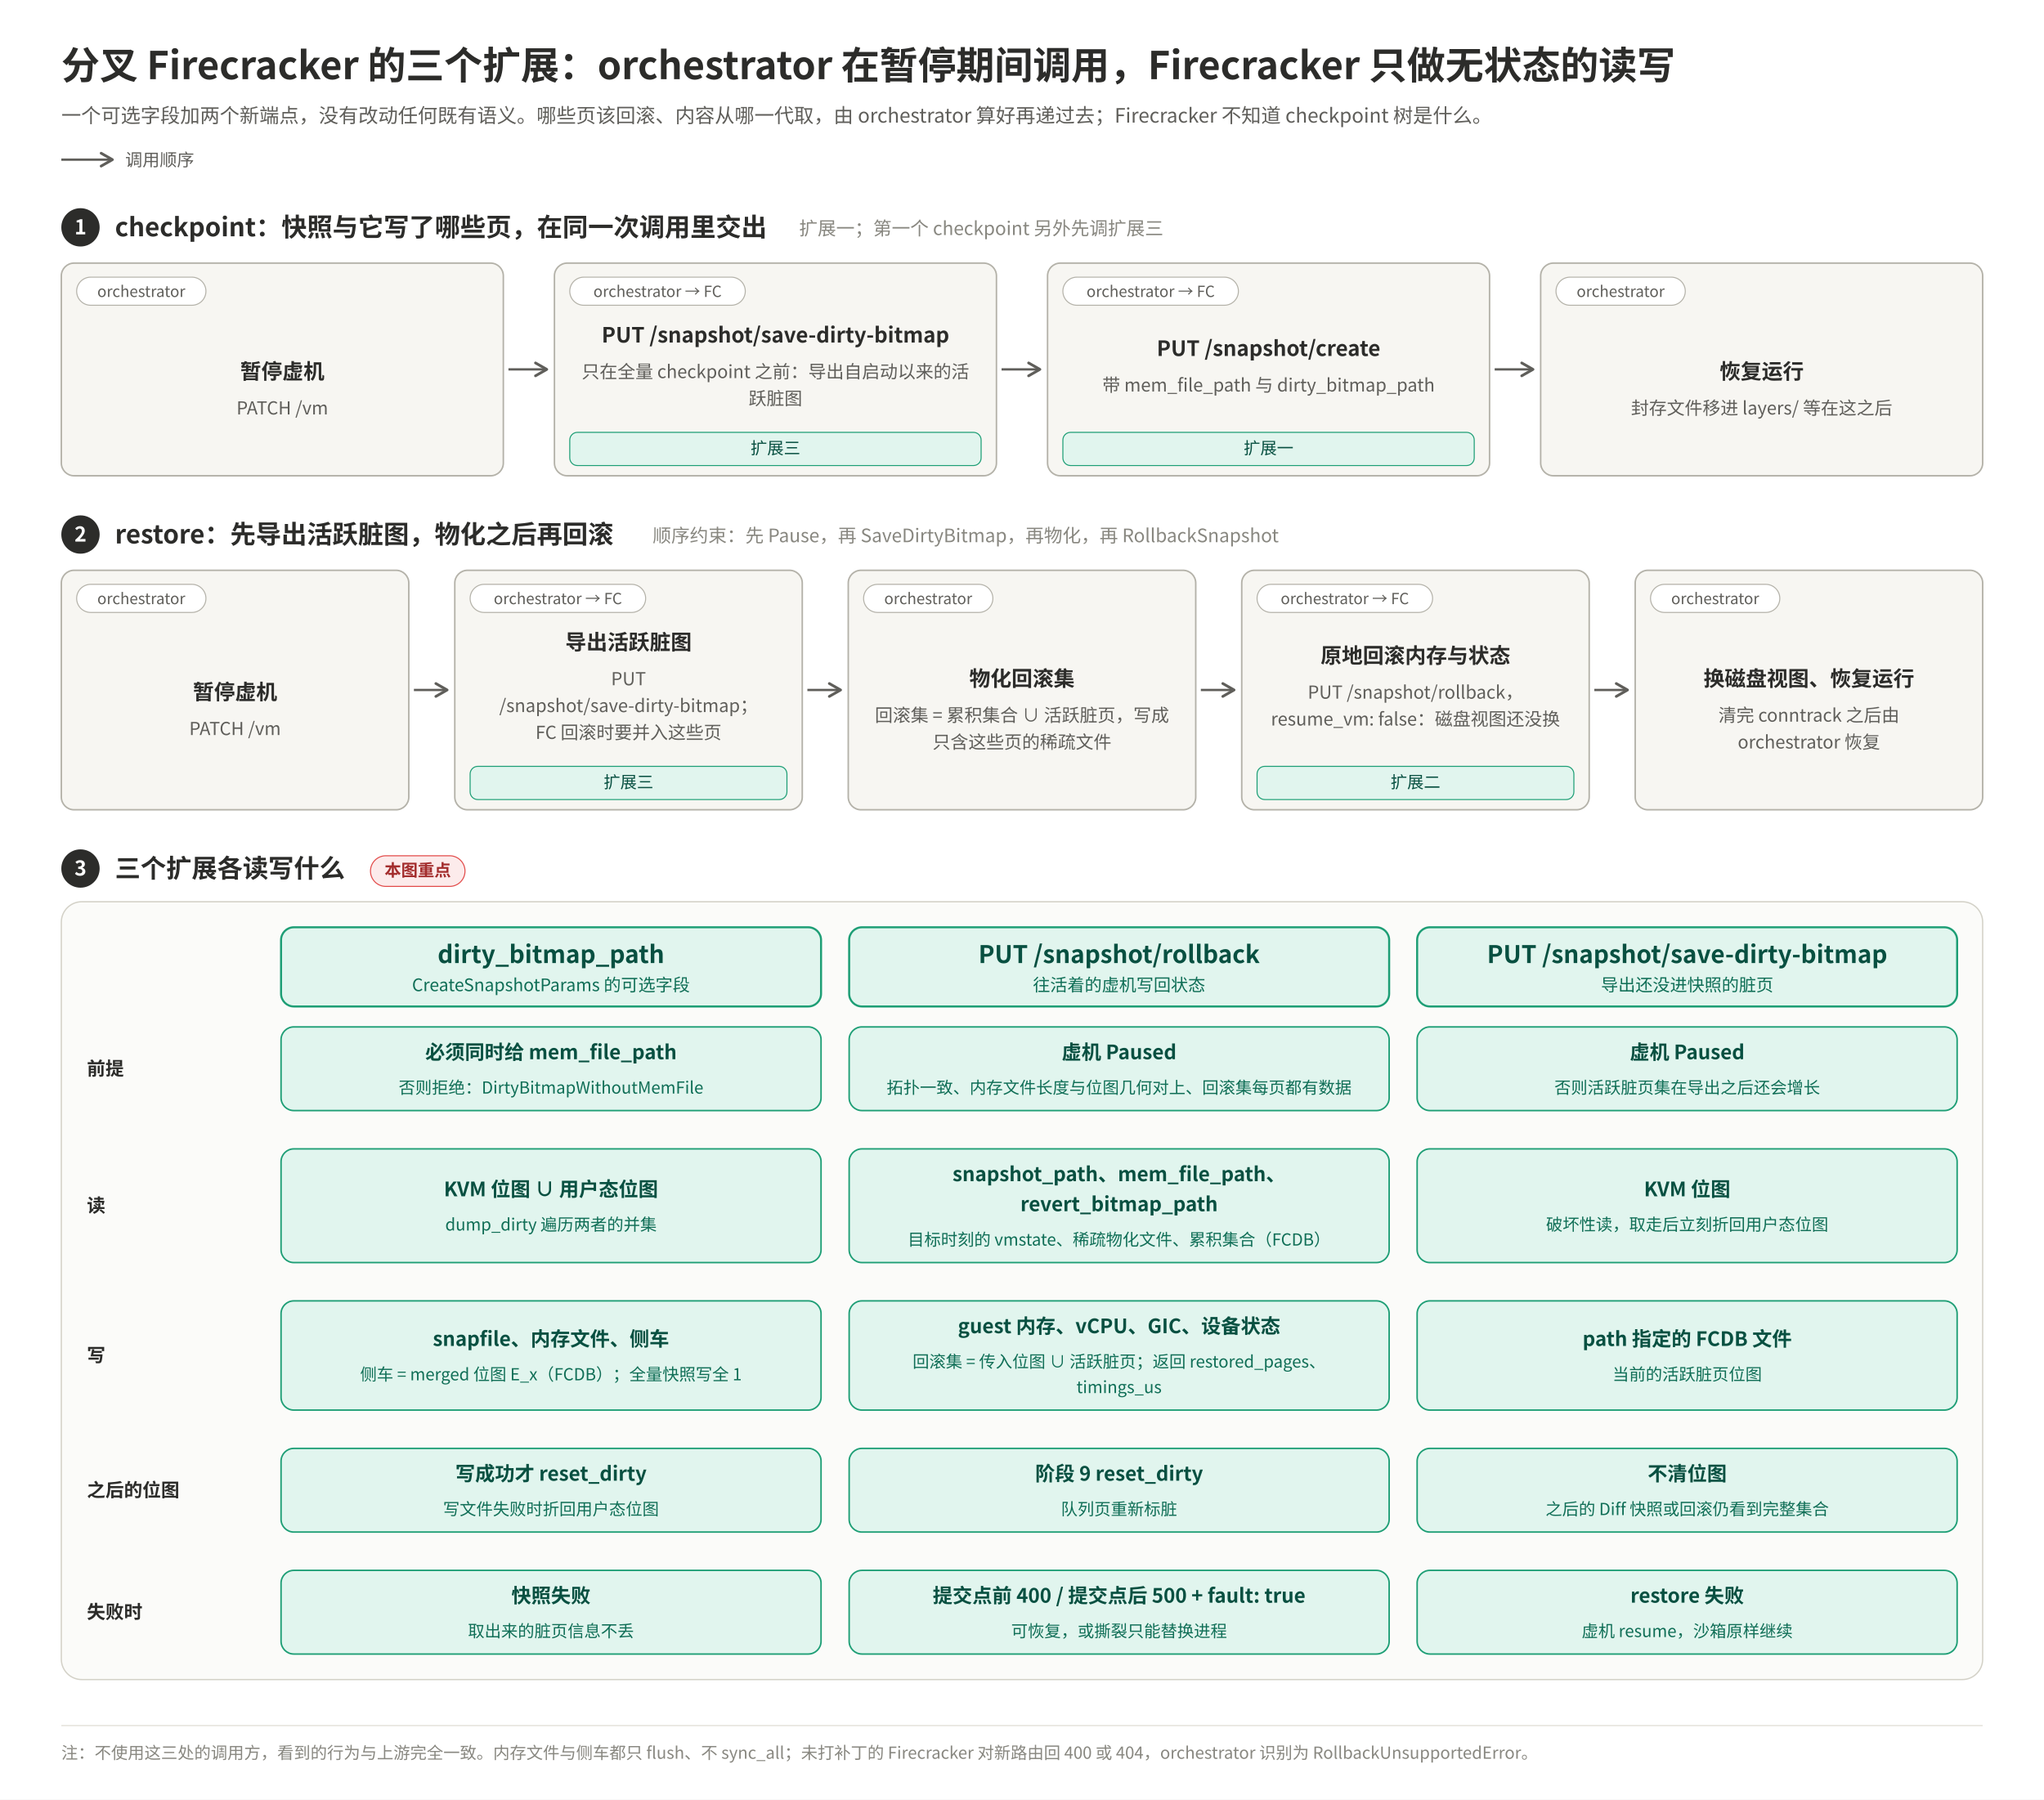
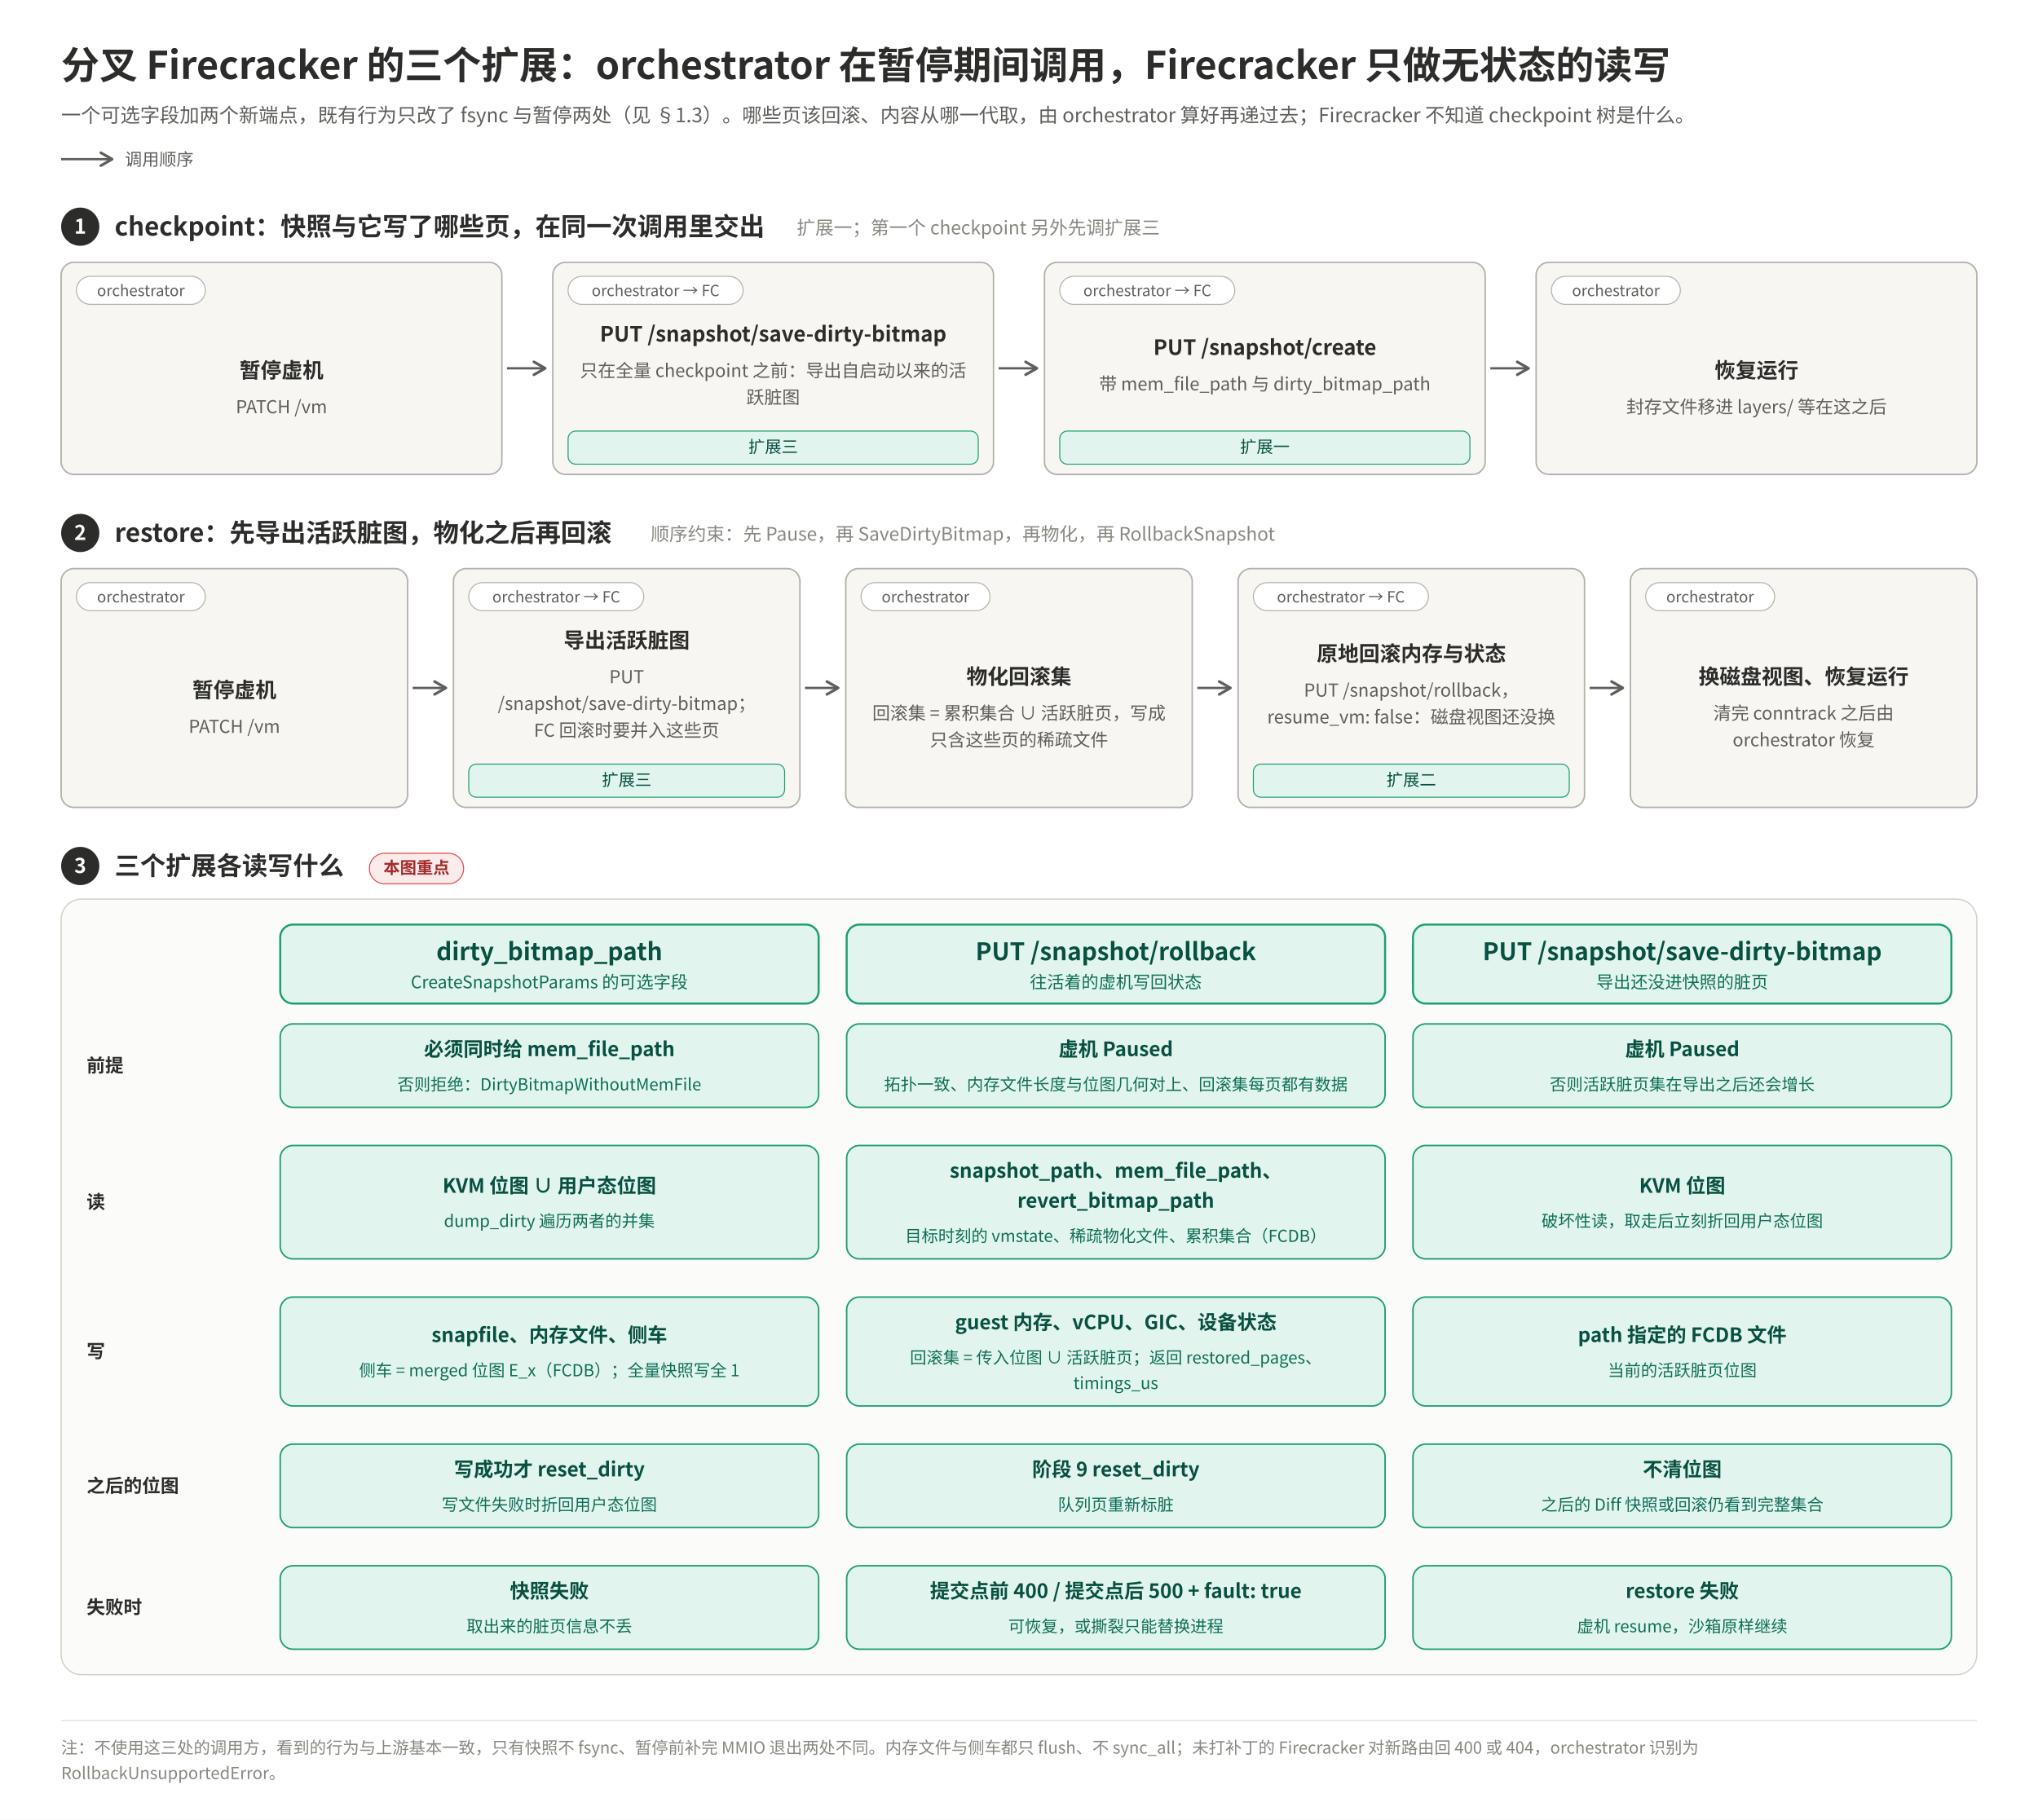
- <svg xmlns="http://www.w3.org/2000/svg" width="1600" height="1409" viewBox="0 0 1600 1409" font-family="'PingFang SC','Hiragino Sans GB','Microsoft YaHei','Noto Sans CJK SC','Noto Sans SC','Source Han Sans SC',sans-serif">
+ <svg xmlns="http://www.w3.org/2000/svg" width="1600" height="1429" viewBox="0 0 1600 1429" font-family="'PingFang SC','Hiragino Sans GB','Microsoft YaHei','Noto Sans CJK SC','Noto Sans SC','Source Han Sans SC',sans-serif">
  <defs>
    <marker id="ar-flow" viewBox="0 0 10 10" refX="8.5" refY="5" markerWidth="7" markerHeight="7" orient="auto-start-reverse">
      <path d="M1.5 1L8.5 5L1.5 9" fill="none" stroke="#5F5E5A" stroke-width="1.7" stroke-linecap="round" stroke-linejoin="round" />
    </marker>
  </defs>
-   <rect width="1600" height="1409" fill="#FFFFFF" />
+   <rect width="1600" height="1429" fill="#FFFFFF" />
  <text x="48.0" y="62.0" font-size="30" fill="#2C2C2A" font-weight="600" text-anchor="start">分叉 Firecracker 的三个扩展：orchestrator 在暂停期间调用，Firecracker 只做无状态的读写</text>
-   <text x="48.0" y="96.0" font-size="15.5" fill="#5F5E5A" text-anchor="start">一个可选字段加两个新端点，没有改动任何既有语义。哪些页该回滚、内容从哪一代取，由 orchestrator 算好再递过去；Firecracker 不知道 checkpoint 树是什么。</text>
+   <text x="48.0" y="96.0" font-size="15.5" fill="#5F5E5A" text-anchor="start">一个可选字段加两个新端点，既有行为只改了 fsync 与暂停两处（见 §1.3）。哪些页该回滚、内容从哪一代取，由 orchestrator 算好再递过去；Firecracker 不知道 checkpoint 树是什么。</text>
  <line x1="48.0" y1="125.0" x2="88.0" y2="125.0" stroke="#5F5E5A" stroke-width="1.8" marker-end="url(#ar-flow)" />
  <text x="98.0" y="130.0" font-size="13.5" fill="#5F5E5A" text-anchor="start">调用顺序</text>
  <circle cx="63" cy="178" r="15" fill="#2C2C2A" />
  <text x="63.0" y="183.5" font-size="16" fill="#FFFFFF" font-weight="600" text-anchor="middle">1</text>
  <text x="90.0" y="185.0" font-size="20" fill="#2C2C2A" font-weight="600" text-anchor="start">checkpoint：快照与它写了哪些页，在同一次调用里交出</text>
  <text x="625.5" y="184.0" font-size="14.5" fill="#888780" text-anchor="start">扩展一；第一个 checkpoint 另外先调扩展三</text>
  <rect x="48.0" y="206.0" width="346.0" height="166.5" rx="10" fill="#F7F6F2" stroke="#B4B2A9" stroke-width="1.2" />
  <rect x="60.0" y="217.0" width="101.2" height="22.0" rx="11" fill="#FFFFFF" stroke="#B4B2A9" stroke-width="0.8" />
  <text x="110.6" y="232.5" font-size="12" fill="#5F5E5A" font-weight="500" text-anchor="middle">orchestrator</text>
  <text x="221.0" y="296.7" font-size="16.5" fill="#2C2C2A" font-weight="600" text-anchor="middle">暂停虚机</text>
  <text x="221.0" y="324.5" font-size="14" fill="#5F5E5A" text-anchor="middle">PATCH /vm</text>
  <line x1="398.0" y1="289.2" x2="428.0" y2="289.2" stroke="#5F5E5A" stroke-width="1.8" marker-end="url(#ar-flow)" />
  <rect x="434.0" y="206.0" width="346.0" height="166.5" rx="10" fill="#F7F6F2" stroke="#B4B2A9" stroke-width="1.2" />
  <rect x="446.0" y="217.0" width="137.4" height="22.0" rx="11" fill="#FFFFFF" stroke="#B4B2A9" stroke-width="0.8" />
  <text x="514.7" y="232.5" font-size="12" fill="#5F5E5A" font-weight="500" text-anchor="middle">orchestrator → FC</text>
  <rect x="446.0" y="338.5" width="322.0" height="26.0" rx="6" fill="#E1F5EE" stroke="#1D9E75" stroke-width="0.8" />
  <text x="607.0" y="355.5" font-size="13" fill="#085041" font-weight="500" text-anchor="middle">扩展三</text>
  <text x="607.0" y="268.2" font-size="16.5" fill="#2C2C2A" font-weight="600" text-anchor="middle">PUT /snapshot/save-dirty-bitmap</text>
  <text x="607.0" y="296.0" font-size="14" fill="#5F5E5A" text-anchor="middle">只在全量 checkpoint 之前：导出自启动以来的活</text>
  <text x="607.0" y="317.0" font-size="14" fill="#5F5E5A" text-anchor="middle">跃脏图</text>
  <line x1="784.0" y1="289.2" x2="814.0" y2="289.2" stroke="#5F5E5A" stroke-width="1.8" marker-end="url(#ar-flow)" />
  <rect x="820.0" y="206.0" width="346.0" height="166.5" rx="10" fill="#F7F6F2" stroke="#B4B2A9" stroke-width="1.2" />
  <rect x="832.0" y="217.0" width="137.4" height="22.0" rx="11" fill="#FFFFFF" stroke="#B4B2A9" stroke-width="0.8" />
  <text x="900.7" y="232.5" font-size="12" fill="#5F5E5A" font-weight="500" text-anchor="middle">orchestrator → FC</text>
  <rect x="832.0" y="338.5" width="322.0" height="26.0" rx="6" fill="#E1F5EE" stroke="#1D9E75" stroke-width="0.8" />
  <text x="993.0" y="355.5" font-size="13" fill="#085041" font-weight="500" text-anchor="middle">扩展一</text>
  <text x="993.0" y="278.7" font-size="16.5" fill="#2C2C2A" font-weight="600" text-anchor="middle">PUT /snapshot/create</text>
  <text x="993.0" y="306.5" font-size="14" fill="#5F5E5A" text-anchor="middle">带 mem_file_path 与 dirty_bitmap_path</text>
  <line x1="1170.0" y1="289.2" x2="1200.0" y2="289.2" stroke="#5F5E5A" stroke-width="1.8" marker-end="url(#ar-flow)" />
  <rect x="1206.0" y="206.0" width="346.0" height="166.5" rx="10" fill="#F7F6F2" stroke="#B4B2A9" stroke-width="1.2" />
  <rect x="1218.0" y="217.0" width="101.2" height="22.0" rx="11" fill="#FFFFFF" stroke="#B4B2A9" stroke-width="0.8" />
  <text x="1268.6" y="232.5" font-size="12" fill="#5F5E5A" font-weight="500" text-anchor="middle">orchestrator</text>
  <text x="1379.0" y="296.7" font-size="16.5" fill="#2C2C2A" font-weight="600" text-anchor="middle">恢复运行</text>
  <text x="1379.0" y="324.5" font-size="14" fill="#5F5E5A" text-anchor="middle">封存文件移进 layers/ 等在这之后</text>
  <circle cx="63" cy="418.5" r="15" fill="#2C2C2A" />
  <text x="63.0" y="424.0" font-size="16" fill="#FFFFFF" font-weight="600" text-anchor="middle">2</text>
  <text x="90.0" y="425.5" font-size="20" fill="#2C2C2A" font-weight="600" text-anchor="start">restore：先导出活跃脏图，物化之后再回滚</text>
  <text x="510.9" y="424.5" font-size="14.5" fill="#888780" text-anchor="start">顺序约束：先 Pause，再 SaveDirtyBitmap，再物化，再 RollbackSnapshot</text>
  <rect x="48.0" y="446.5" width="272.0" height="187.5" rx="10" fill="#F7F6F2" stroke="#B4B2A9" stroke-width="1.2" />
  <rect x="60.0" y="457.5" width="101.2" height="22.0" rx="11" fill="#FFFFFF" stroke="#B4B2A9" stroke-width="0.8" />
  <text x="110.6" y="473.0" font-size="12" fill="#5F5E5A" font-weight="500" text-anchor="middle">orchestrator</text>
  <text x="184.0" y="547.7" font-size="16.5" fill="#2C2C2A" font-weight="600" text-anchor="middle">暂停虚机</text>
  <text x="184.0" y="575.5" font-size="14" fill="#5F5E5A" text-anchor="middle">PATCH /vm</text>
  <line x1="324.0" y1="540.2" x2="350.0" y2="540.2" stroke="#5F5E5A" stroke-width="1.8" marker-end="url(#ar-flow)" />
  <rect x="356.0" y="446.5" width="272.0" height="187.5" rx="10" fill="#F7F6F2" stroke="#B4B2A9" stroke-width="1.2" />
  <rect x="368.0" y="457.5" width="137.4" height="22.0" rx="11" fill="#FFFFFF" stroke="#B4B2A9" stroke-width="0.8" />
  <text x="436.7" y="473.0" font-size="12" fill="#5F5E5A" font-weight="500" text-anchor="middle">orchestrator → FC</text>
  <rect x="368.0" y="600.0" width="248.0" height="26.0" rx="6" fill="#E1F5EE" stroke="#1D9E75" stroke-width="0.8" />
  <text x="492.0" y="617.0" font-size="13" fill="#085041" font-weight="500" text-anchor="middle">扩展三</text>
  <text x="492.0" y="508.7" font-size="16.5" fill="#2C2C2A" font-weight="600" text-anchor="middle">导出活跃脏图</text>
  <text x="492.0" y="536.5" font-size="14" fill="#5F5E5A" text-anchor="middle">PUT</text>
  <text x="492.0" y="557.5" font-size="14" fill="#5F5E5A" text-anchor="middle">/snapshot/save-dirty-bitmap；</text>
  <text x="492.0" y="578.5" font-size="14" fill="#5F5E5A" text-anchor="middle">FC 回滚时要并入这些页</text>
  <line x1="632.0" y1="540.2" x2="658.0" y2="540.2" stroke="#5F5E5A" stroke-width="1.8" marker-end="url(#ar-flow)" />
  <rect x="664.0" y="446.5" width="272.0" height="187.5" rx="10" fill="#F7F6F2" stroke="#B4B2A9" stroke-width="1.2" />
  <rect x="676.0" y="457.5" width="101.2" height="22.0" rx="11" fill="#FFFFFF" stroke="#B4B2A9" stroke-width="0.8" />
  <text x="726.6" y="473.0" font-size="12" fill="#5F5E5A" font-weight="500" text-anchor="middle">orchestrator</text>
  <text x="800.0" y="537.2" font-size="16.5" fill="#2C2C2A" font-weight="600" text-anchor="middle">物化回滚集</text>
  <text x="800.0" y="565.0" font-size="14" fill="#5F5E5A" text-anchor="middle">回滚集 = 累积集合 ∪ 活跃脏页，写成</text>
  <text x="800.0" y="586.0" font-size="14" fill="#5F5E5A" text-anchor="middle">只含这些页的稀疏文件</text>
  <line x1="940.0" y1="540.2" x2="966.0" y2="540.2" stroke="#5F5E5A" stroke-width="1.8" marker-end="url(#ar-flow)" />
  <rect x="972.0" y="446.5" width="272.0" height="187.5" rx="10" fill="#F7F6F2" stroke="#B4B2A9" stroke-width="1.2" />
  <rect x="984.0" y="457.5" width="137.4" height="22.0" rx="11" fill="#FFFFFF" stroke="#B4B2A9" stroke-width="0.8" />
  <text x="1052.7" y="473.0" font-size="12" fill="#5F5E5A" font-weight="500" text-anchor="middle">orchestrator → FC</text>
  <rect x="984.0" y="600.0" width="248.0" height="26.0" rx="6" fill="#E1F5EE" stroke="#1D9E75" stroke-width="0.8" />
  <text x="1108.0" y="617.0" font-size="13" fill="#085041" font-weight="500" text-anchor="middle">扩展二</text>
  <text x="1108.0" y="519.2" font-size="16.5" fill="#2C2C2A" font-weight="600" text-anchor="middle">原地回滚内存与状态</text>
  <text x="1108.0" y="547.0" font-size="14" fill="#5F5E5A" text-anchor="middle">PUT /snapshot/rollback，</text>
  <text x="1108.0" y="568.0" font-size="14" fill="#5F5E5A" text-anchor="middle">resume_vm: false：磁盘视图还没换</text>
  <line x1="1248.0" y1="540.2" x2="1274.0" y2="540.2" stroke="#5F5E5A" stroke-width="1.8" marker-end="url(#ar-flow)" />
  <rect x="1280.0" y="446.5" width="272.0" height="187.5" rx="10" fill="#F7F6F2" stroke="#B4B2A9" stroke-width="1.2" />
  <rect x="1292.0" y="457.5" width="101.2" height="22.0" rx="11" fill="#FFFFFF" stroke="#B4B2A9" stroke-width="0.8" />
  <text x="1342.6" y="473.0" font-size="12" fill="#5F5E5A" font-weight="500" text-anchor="middle">orchestrator</text>
  <text x="1416.0" y="537.2" font-size="16.5" fill="#2C2C2A" font-weight="600" text-anchor="middle">换磁盘视图、恢复运行</text>
  <text x="1416.0" y="565.0" font-size="14" fill="#5F5E5A" text-anchor="middle">清完 conntrack 之后由</text>
  <text x="1416.0" y="586.0" font-size="14" fill="#5F5E5A" text-anchor="middle">orchestrator 恢复</text>
  <circle cx="63" cy="680.0" r="15" fill="#2C2C2A" />
  <text x="63.0" y="685.5" font-size="16" fill="#FFFFFF" font-weight="600" text-anchor="middle">3</text>
  <text x="90.0" y="687.0" font-size="20" fill="#2C2C2A" font-weight="600" text-anchor="start">三个扩展各读写什么</text>
  <rect x="290.0" y="670.0" width="74.0" height="24.0" rx="12" fill="#FCEBEB" stroke="#E24B4A" stroke-width="0.8" />
  <text x="327.0" y="686.0" font-size="13" fill="#A32D2D" font-weight="600" text-anchor="middle">本图重点</text>
  <rect x="48.0" y="706.0" width="1504.0" height="609.0" rx="16" fill="#FBFBF9" stroke="#D3D1C7" stroke-width="1" />
  <rect x="220.0" y="726.0" width="422.7" height="62.0" rx="10" fill="#E1F5EE" stroke="#1D9E75" stroke-width="1.6" />
  <text x="431.3" y="754.0" font-size="19" fill="#085041" font-weight="600" text-anchor="middle">dirty_bitmap_path</text>
  <text x="431.3" y="776.0" font-size="13.5" fill="#0F6E56" text-anchor="middle">CreateSnapshotParams 的可选字段</text>
  <rect x="664.7" y="726.0" width="422.7" height="62.0" rx="10" fill="#E1F5EE" stroke="#1D9E75" stroke-width="1.6" />
  <text x="876.0" y="754.0" font-size="19" fill="#085041" font-weight="600" text-anchor="middle">PUT /snapshot/rollback</text>
  <text x="876.0" y="776.0" font-size="13.5" fill="#0F6E56" text-anchor="middle">往活着的虚机写回状态</text>
  <rect x="1109.3" y="726.0" width="422.7" height="62.0" rx="10" fill="#E1F5EE" stroke="#1D9E75" stroke-width="1.6" />
  <text x="1320.7" y="754.0" font-size="19" fill="#085041" font-weight="600" text-anchor="middle">PUT /snapshot/save-dirty-bitmap</text>
  <text x="1320.7" y="776.0" font-size="13.5" fill="#0F6E56" text-anchor="middle">导出还没进快照的脏页</text>
  <text x="68.0" y="841.8" font-size="14.5" fill="#2C2C2A" font-weight="600" text-anchor="start">前提</text>
  <rect x="220.0" y="804.0" width="422.7" height="65.5" rx="10" fill="#E1F5EE" stroke="#1D9E75" stroke-width="1.2" />
  <text x="431.3" y="829.3" font-size="15.5" fill="#085041" font-weight="600" text-anchor="middle">必须同时给 mem_file_path</text>
  <text x="431.3" y="856.2" font-size="13" fill="#0F6E56" text-anchor="middle">否则拒绝：DirtyBitmapWithoutMemFile</text>
  <rect x="664.7" y="804.0" width="422.7" height="65.5" rx="10" fill="#E1F5EE" stroke="#1D9E75" stroke-width="1.2" />
  <text x="876.0" y="829.3" font-size="15.5" fill="#085041" font-weight="600" text-anchor="middle">虚机 Paused</text>
  <text x="876.0" y="856.2" font-size="13" fill="#0F6E56" text-anchor="middle">拓扑一致、内存文件长度与位图几何对上、回滚集每页都有数据</text>
  <rect x="1109.3" y="804.0" width="422.7" height="65.5" rx="10" fill="#E1F5EE" stroke="#1D9E75" stroke-width="1.2" />
  <text x="1320.7" y="829.3" font-size="15.5" fill="#085041" font-weight="600" text-anchor="middle">虚机 Paused</text>
  <text x="1320.7" y="856.2" font-size="13" fill="#0F6E56" text-anchor="middle">否则活跃脏页集在导出之后还会增长</text>
  <text x="68.0" y="949.0" font-size="14.5" fill="#2C2C2A" font-weight="600" text-anchor="start">读</text>
  <rect x="220.0" y="899.5" width="422.7" height="89.0" rx="10" fill="#E1F5EE" stroke="#1D9E75" stroke-width="1.2" />
  <text x="431.3" y="936.6" font-size="15.5" fill="#085041" font-weight="600" text-anchor="middle">KVM 位图 ∪ 用户态位图</text>
  <text x="431.3" y="963.4" font-size="13" fill="#0F6E56" text-anchor="middle">dump_dirty 遍历两者的并集</text>
  <rect x="664.7" y="899.5" width="422.7" height="89.0" rx="10" fill="#E1F5EE" stroke="#1D9E75" stroke-width="1.2" />
  <text x="876.0" y="924.8" font-size="15.5" fill="#085041" font-weight="600" text-anchor="middle">snapshot_path、mem_file_path、</text>
  <text x="876.0" y="948.3" font-size="15.5" fill="#085041" font-weight="600" text-anchor="middle">revert_bitmap_path</text>
  <text x="876.0" y="975.2" font-size="13" fill="#0F6E56" text-anchor="middle">目标时刻的 vmstate、稀疏物化文件、累积集合（FCDB）</text>
  <rect x="1109.3" y="899.5" width="422.7" height="89.0" rx="10" fill="#E1F5EE" stroke="#1D9E75" stroke-width="1.2" />
  <text x="1320.7" y="936.6" font-size="15.5" fill="#085041" font-weight="600" text-anchor="middle">KVM 位图</text>
  <text x="1320.7" y="963.4" font-size="13" fill="#0F6E56" text-anchor="middle">破坏性读，取走后立刻折回用户态位图</text>
  <text x="68.0" y="1066.2" font-size="14.5" fill="#2C2C2A" font-weight="600" text-anchor="start">写</text>
  <rect x="220.0" y="1018.5" width="422.7" height="85.5" rx="10" fill="#E1F5EE" stroke="#1D9E75" stroke-width="1.2" />
  <text x="431.3" y="1053.8" font-size="15.5" fill="#085041" font-weight="600" text-anchor="middle">snapfile、内存文件、侧车</text>
  <text x="431.3" y="1080.7" font-size="13" fill="#0F6E56" text-anchor="middle">侧车 = merged 位图 E_x（FCDB）；全量快照写全 1</text>
  <rect x="664.7" y="1018.5" width="422.7" height="85.5" rx="10" fill="#E1F5EE" stroke="#1D9E75" stroke-width="1.2" />
  <text x="876.0" y="1043.8" font-size="15.5" fill="#085041" font-weight="600" text-anchor="middle">guest 内存、vCPU、GIC、设备状态</text>
  <text x="876.0" y="1070.7" font-size="13" fill="#0F6E56" text-anchor="middle">回滚集 = 传入位图 ∪ 活跃脏页；返回 restored_pages、</text>
  <text x="876.0" y="1090.7" font-size="13" fill="#0F6E56" text-anchor="middle">timings_us</text>
  <rect x="1109.3" y="1018.5" width="422.7" height="85.5" rx="10" fill="#E1F5EE" stroke="#1D9E75" stroke-width="1.2" />
  <text x="1320.7" y="1053.8" font-size="15.5" fill="#085041" font-weight="600" text-anchor="middle">path 指定的 FCDB 文件</text>
  <text x="1320.7" y="1080.7" font-size="13" fill="#0F6E56" text-anchor="middle">当前的活跃脏页位图</text>
  <text x="68.0" y="1171.8" font-size="14.5" fill="#2C2C2A" font-weight="600" text-anchor="start">之后的位图</text>
  <rect x="220.0" y="1134.0" width="422.7" height="65.5" rx="10" fill="#E1F5EE" stroke="#1D9E75" stroke-width="1.2" />
  <text x="431.3" y="1159.3" font-size="15.5" fill="#085041" font-weight="600" text-anchor="middle">写成功才 reset_dirty</text>
  <text x="431.3" y="1186.2" font-size="13" fill="#0F6E56" text-anchor="middle">写文件失败时折回用户态位图</text>
  <rect x="664.7" y="1134.0" width="422.7" height="65.5" rx="10" fill="#E1F5EE" stroke="#1D9E75" stroke-width="1.2" />
  <text x="876.0" y="1159.3" font-size="15.5" fill="#085041" font-weight="600" text-anchor="middle">阶段 9 reset_dirty</text>
  <text x="876.0" y="1186.2" font-size="13" fill="#0F6E56" text-anchor="middle">队列页重新标脏</text>
  <rect x="1109.3" y="1134.0" width="422.7" height="65.5" rx="10" fill="#E1F5EE" stroke="#1D9E75" stroke-width="1.2" />
  <text x="1320.7" y="1159.3" font-size="15.5" fill="#085041" font-weight="600" text-anchor="middle">不清位图</text>
  <text x="1320.7" y="1186.2" font-size="13" fill="#0F6E56" text-anchor="middle">之后的 Diff 快照或回滚仍看到完整集合</text>
  <text x="68.0" y="1267.2" font-size="14.5" fill="#2C2C2A" font-weight="600" text-anchor="start">失败时</text>
  <rect x="220.0" y="1229.5" width="422.7" height="65.5" rx="10" fill="#E1F5EE" stroke="#1D9E75" stroke-width="1.2" />
  <text x="431.3" y="1254.8" font-size="15.5" fill="#085041" font-weight="600" text-anchor="middle">快照失败</text>
  <text x="431.3" y="1281.7" font-size="13" fill="#0F6E56" text-anchor="middle">取出来的脏页信息不丢</text>
  <rect x="664.7" y="1229.5" width="422.7" height="65.5" rx="10" fill="#E1F5EE" stroke="#1D9E75" stroke-width="1.2" />
  <text x="876.0" y="1254.8" font-size="15.5" fill="#085041" font-weight="600" text-anchor="middle">提交点前 400 / 提交点后 500 + fault: true</text>
  <text x="876.0" y="1281.7" font-size="13" fill="#0F6E56" text-anchor="middle">可恢复，或撕裂只能替换进程</text>
  <rect x="1109.3" y="1229.5" width="422.7" height="65.5" rx="10" fill="#E1F5EE" stroke="#1D9E75" stroke-width="1.2" />
  <text x="1320.7" y="1254.8" font-size="15.5" fill="#085041" font-weight="600" text-anchor="middle">restore 失败</text>
  <text x="1320.7" y="1281.7" font-size="13" fill="#0F6E56" text-anchor="middle">虚机 resume，沙箱原样继续</text>
  <line x1="48" y1="1351.0" x2="1552" y2="1351.0" stroke="#E5E3DB" stroke-width="1" />
-   <text x="48.0" y="1377.0" font-size="13" fill="#888780" text-anchor="start">注：不使用这三处的调用方，看到的行为与上游完全一致。内存文件与侧车都只 flush、不 sync_all；未打补丁的 Firecracker 对新路由回 400 或 404，orchestrator 识别为 RollbackUnsupportedError。</text>
+   <text x="48.0" y="1377.0" font-size="13" fill="#888780" text-anchor="start">注：不使用这三处的调用方，看到的行为与上游基本一致，只有快照不 fsync、暂停前补完 MMIO 退出两处不同。内存文件与侧车都只 flush、不 sync_all；未打补丁的 Firecracker 对新路由回 400 或 404，orchestrator 识别为</text>
+   <text x="48.0" y="1397.0" font-size="13" fill="#888780" text-anchor="start">RollbackUnsupportedError。</text>
</svg>
